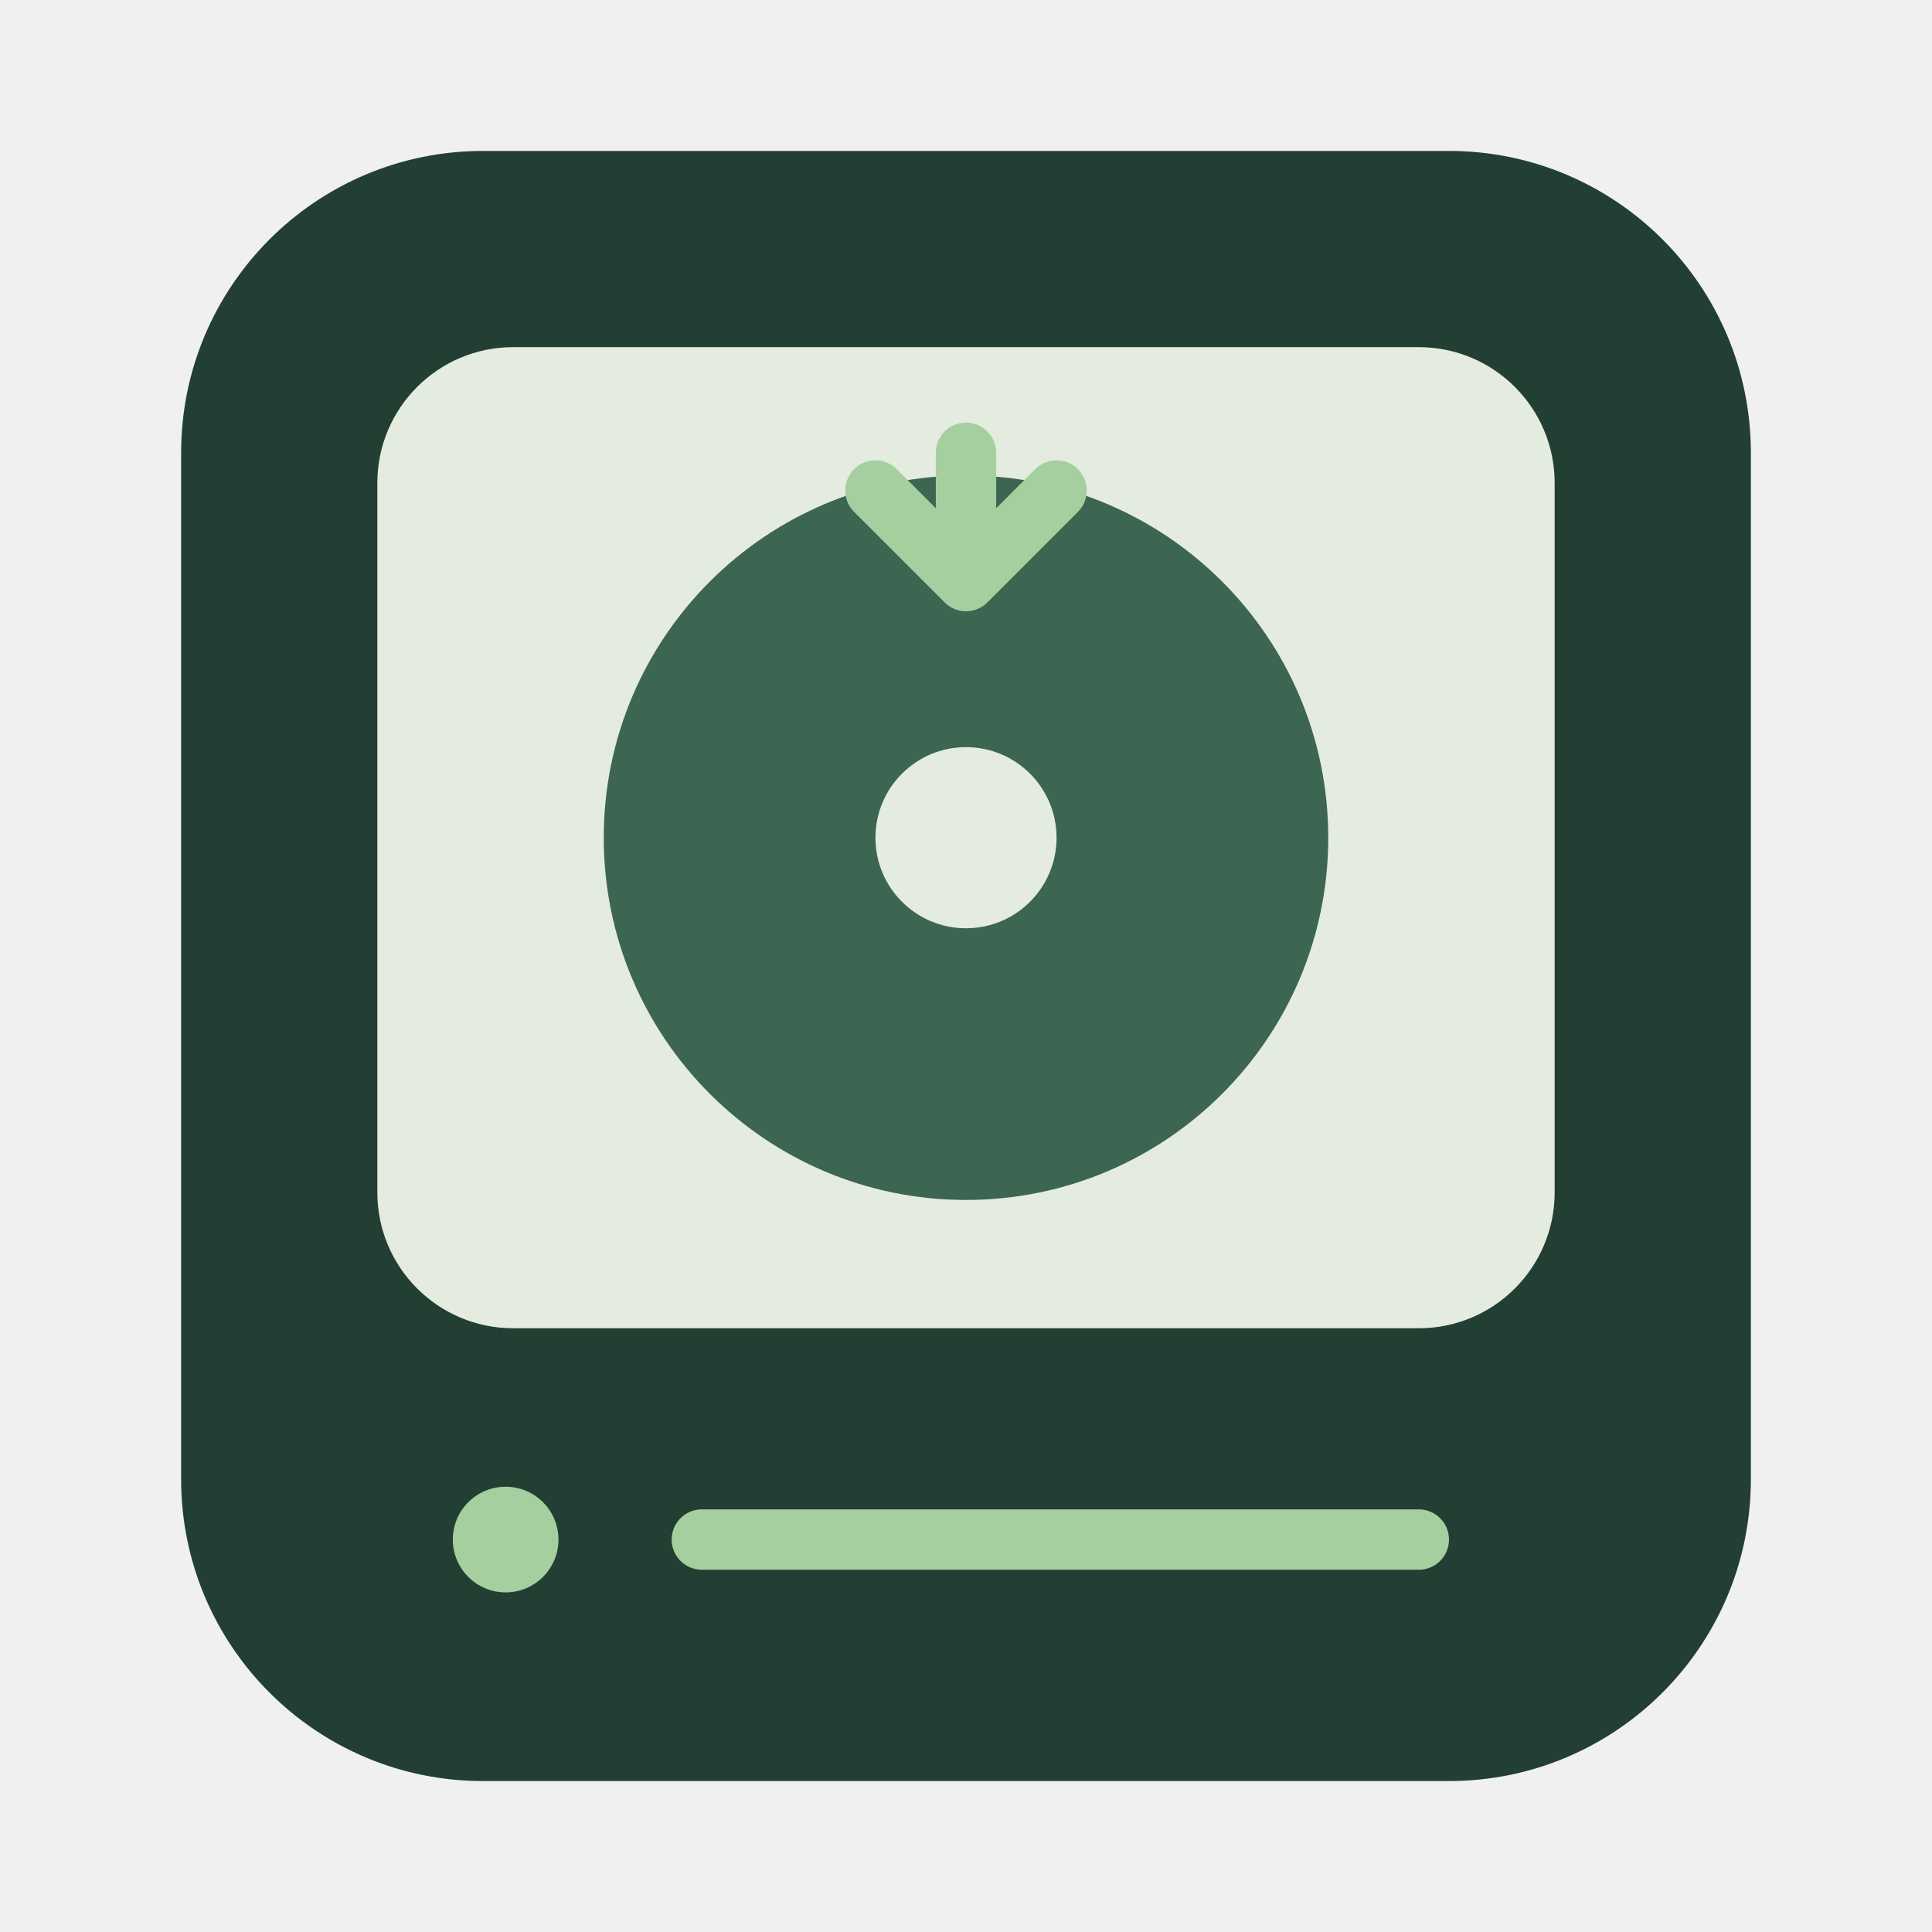
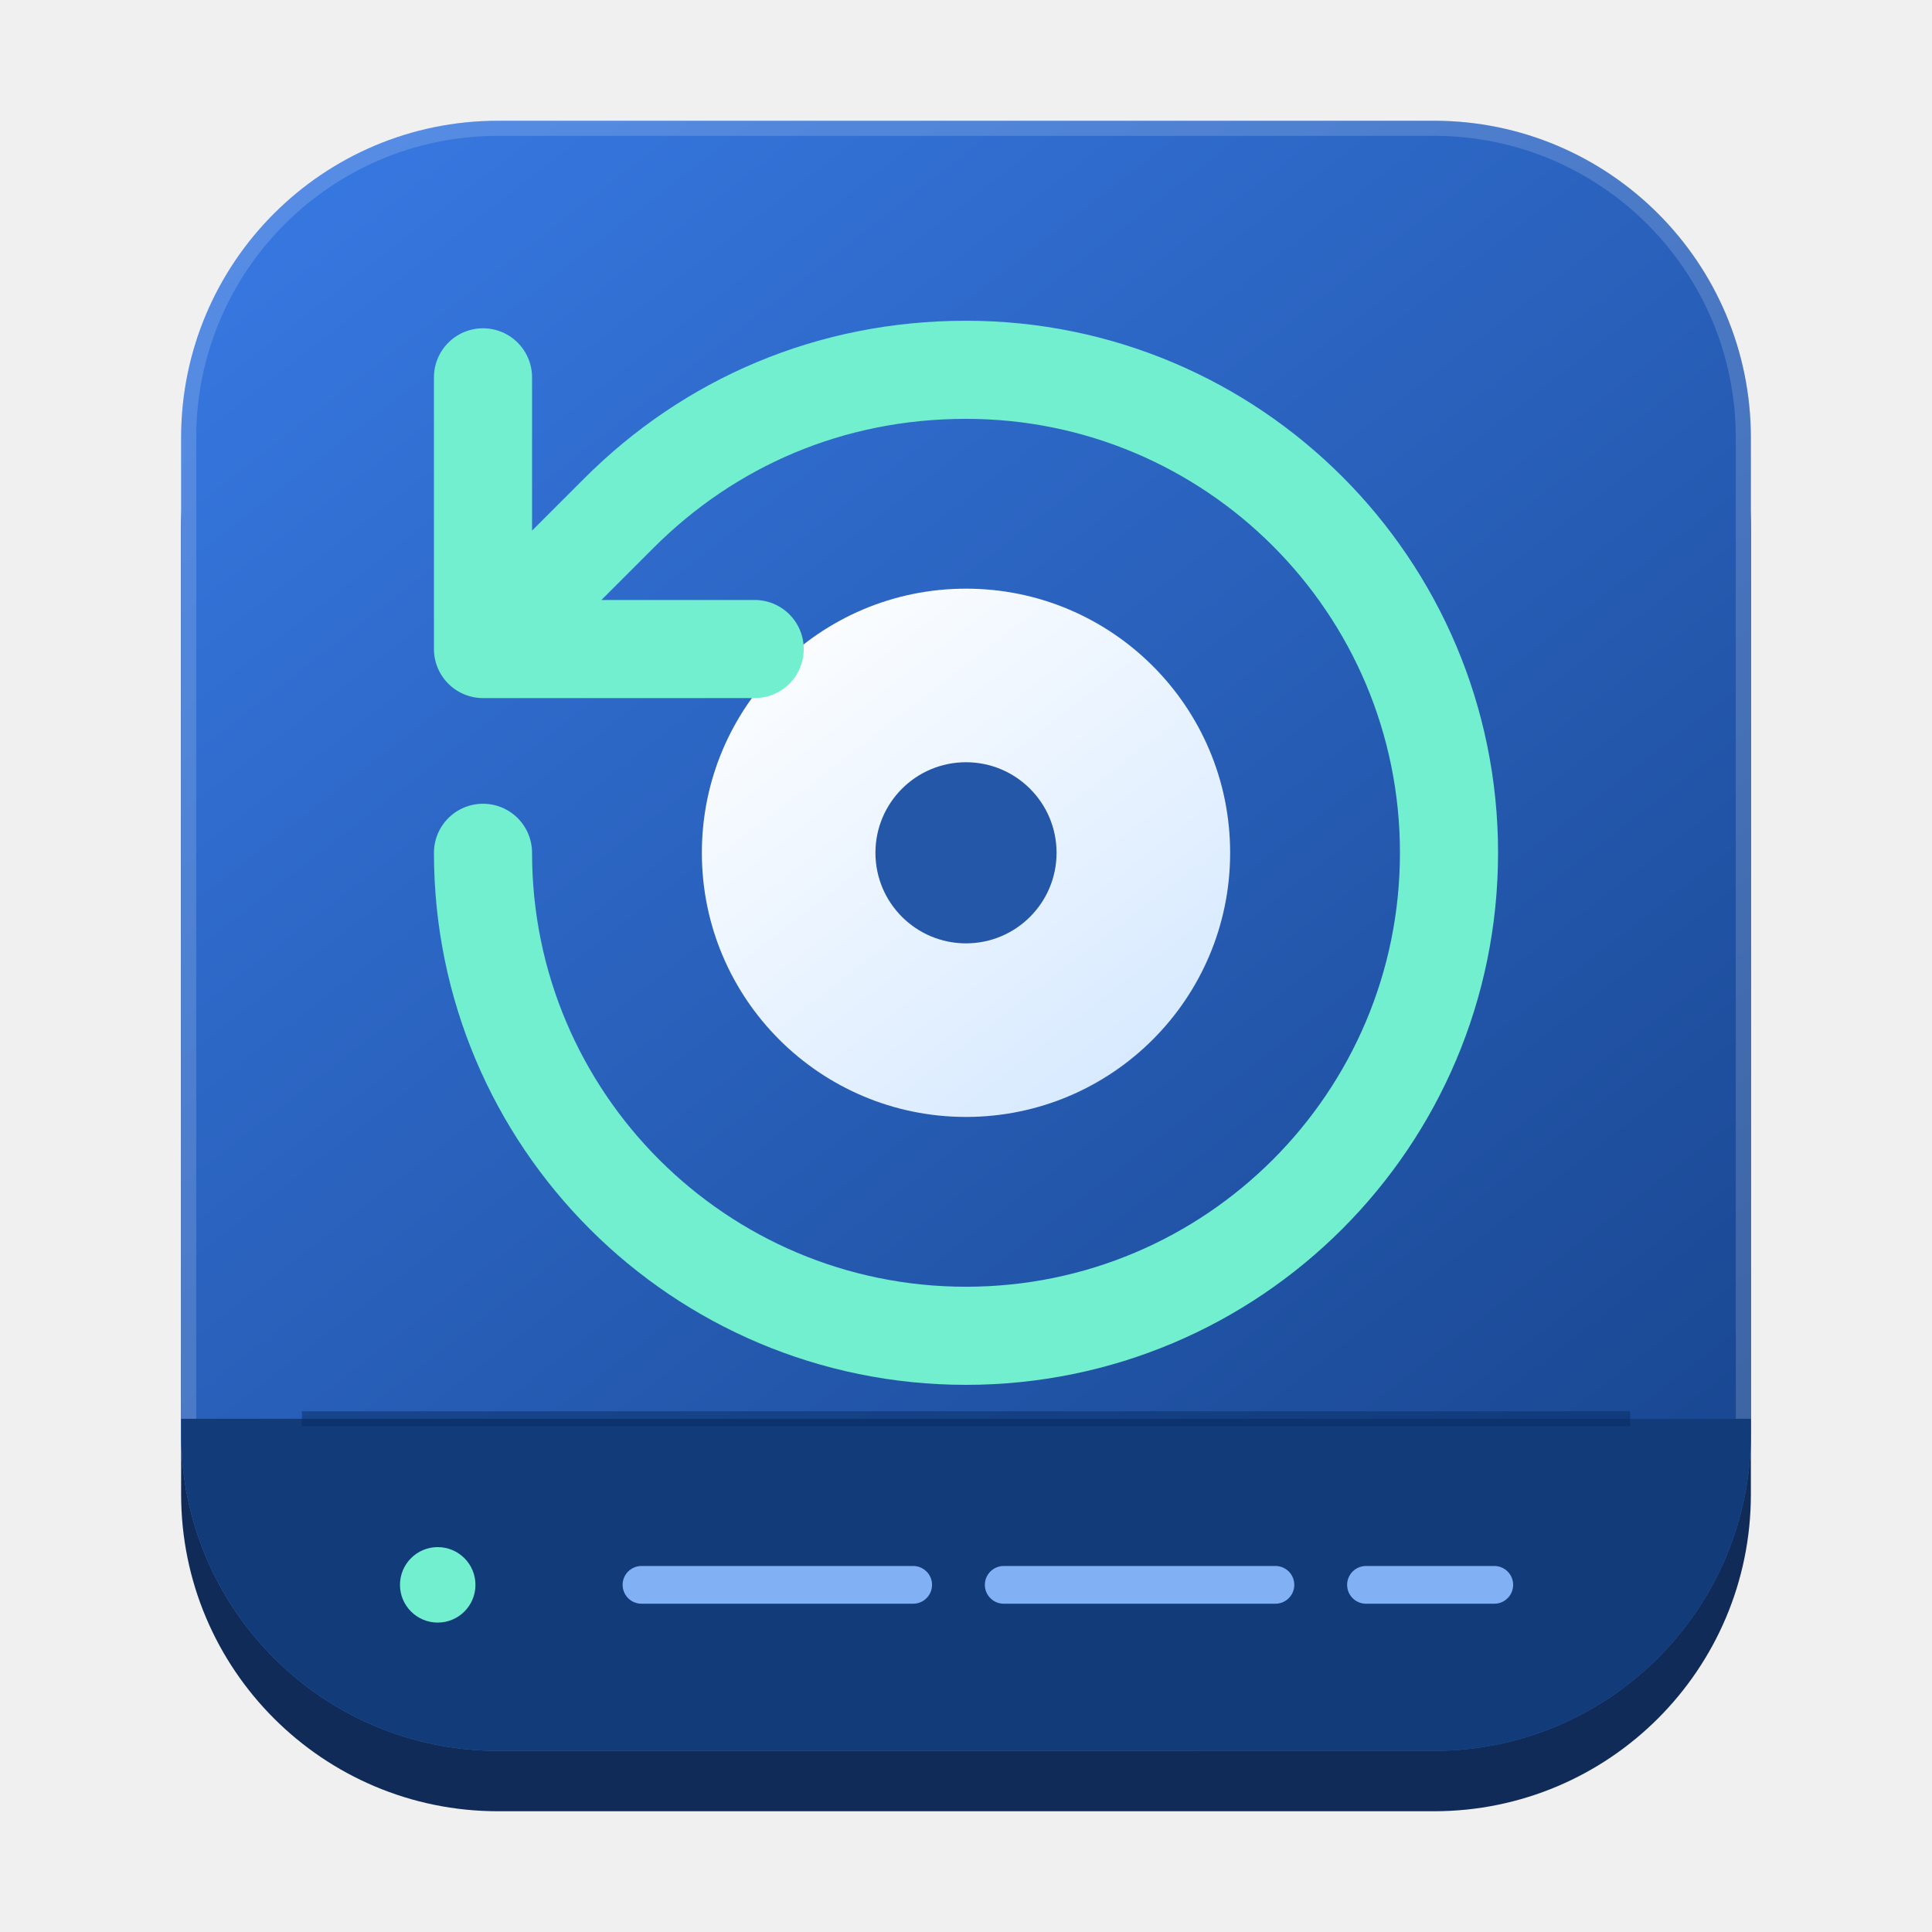
- <svg xmlns="http://www.w3.org/2000/svg" width="256" height="256" viewBox="0 0 256 256">
-   <rect x="24" y="20" width="208" height="216" rx="40" fill="#233f34" />
-   <rect x="50" y="46" width="156" height="130" rx="18" fill="#e4ebdf" />
-   <circle cx="128" cy="111" r="48" fill="#3c6552" />
-   <circle cx="128" cy="111" r="12" fill="#e4ebdf" />
-   <path d="M128 77v-17m0 17-12-12m12 12 12-12" fill="none" stroke="#a5cf9f" stroke-width="8" stroke-linecap="round" stroke-linejoin="round" />
-   <circle cx="67" cy="204" r="7" fill="#a5cf9f" />
-   <path d="M93 204h95" stroke="#a5cf9f" stroke-width="8" stroke-linecap="round" />
+ <svg xmlns="http://www.w3.org/2000/svg" width="256" height="256" viewBox="0 0 256 256" role="img" aria-labelledby="title desc">
+   <defs>
+     <linearGradient id="case" x1="40" y1="20" x2="208" y2="236" gradientUnits="userSpaceOnUse">
+       <stop stop-color="#3778e1" />
+       <stop offset="1" stop-color="#17438b" />
+     </linearGradient>
+     <linearGradient id="disk" x1="100" y1="78" x2="154" y2="148" gradientUnits="userSpaceOnUse">
+       <stop stop-color="#fff" />
+       <stop offset="1" stop-color="#d4e8ff" />
+     </linearGradient>
+   </defs>
+   <rect x="24" y="28" width="208" height="212" rx="42" fill="#102b57" />
+   <rect x="24" y="16" width="208" height="216" rx="42" fill="url(#case)" />
+   <rect x="25" y="17" width="206" height="214" rx="41" fill="none" stroke="#fff" stroke-opacity=".16" stroke-width="2" />
+   <path d="M24 188h208v2a42 42 0 0 1-42 42H66a42 42 0 0 1-42-42z" fill="#123b7a" />
+   <path d="M40 188h176" stroke="#092d63" stroke-opacity=".5" stroke-width="2" />
+   <circle cx="128" cy="113" r="35" fill="url(#disk)" />
+   <circle cx="128" cy="113" r="12" fill="#2457a7" />
+   <path d="M64 113a64 64 0 1 0 64-64c-18 0-34 7-46 19L64 86M64 50v36h36" fill="none" stroke="#71efcf" stroke-width="13" stroke-linecap="round" stroke-linejoin="round" />
+   <circle cx="58" cy="210" r="5" fill="#71efcf" />
+   <path d="M85 210h36m12 0h36m12 0h17" fill="none" stroke="#81b1f4" stroke-width="5" stroke-linecap="round" />
</svg>
